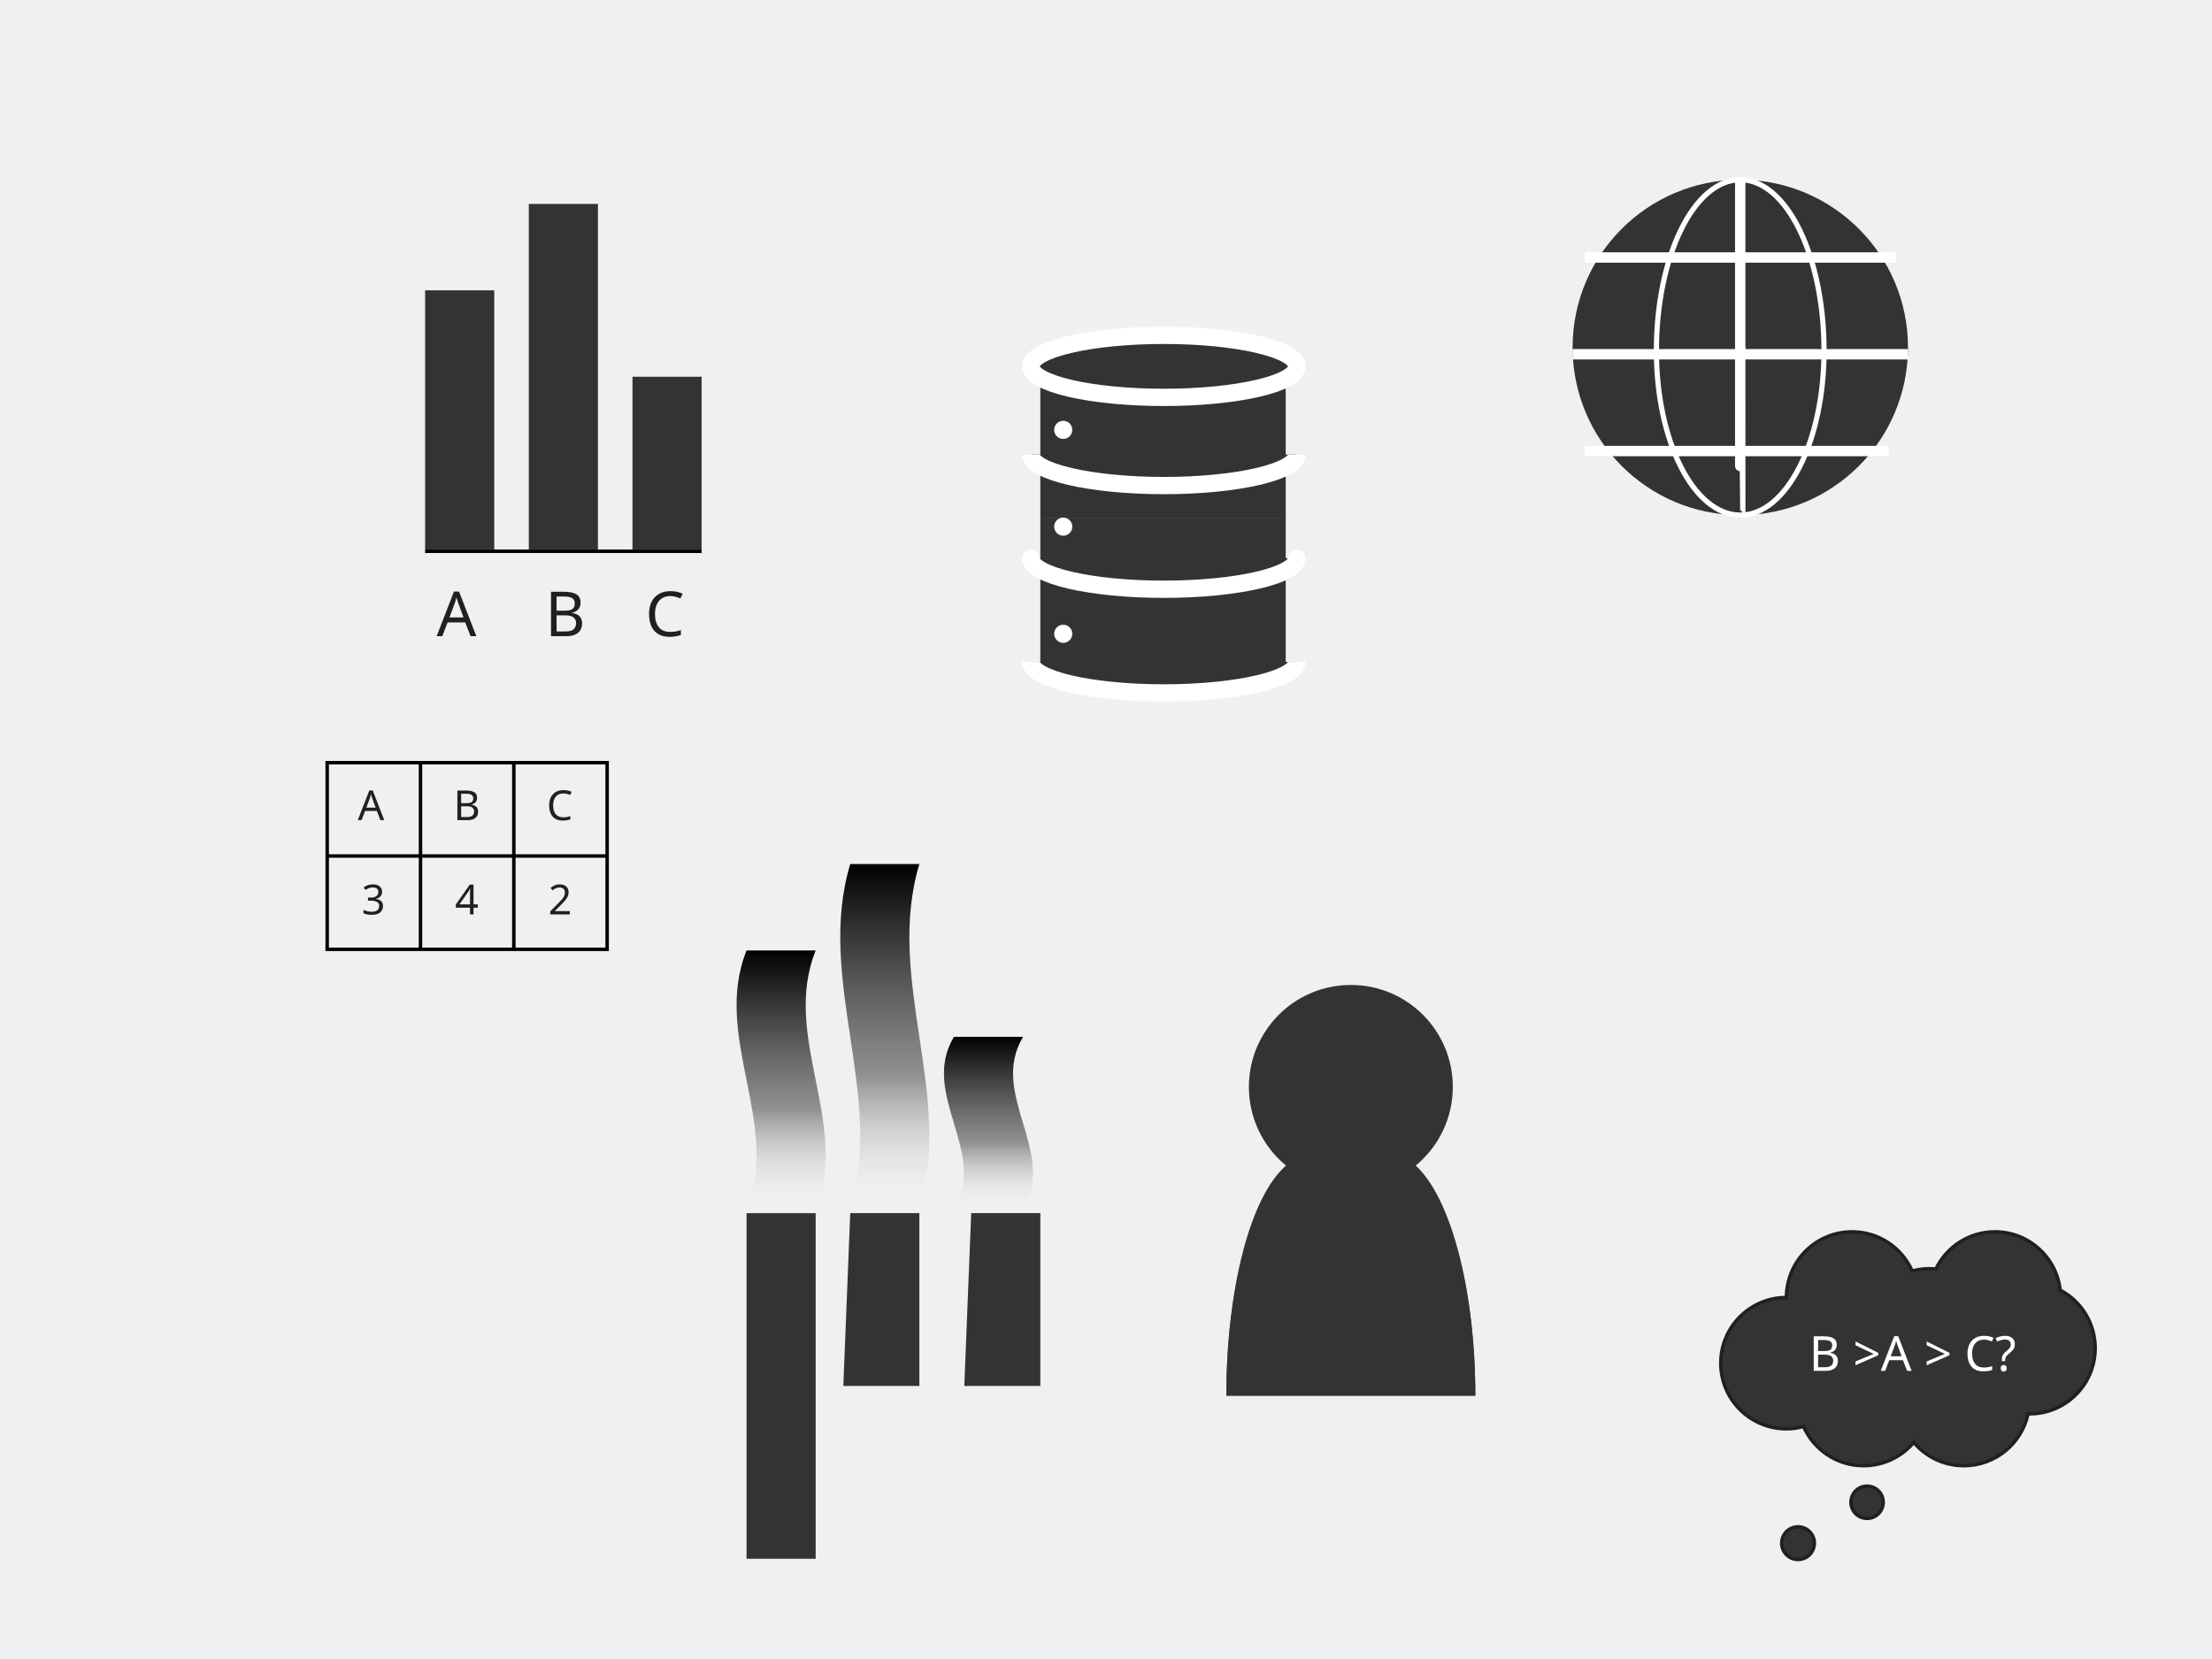
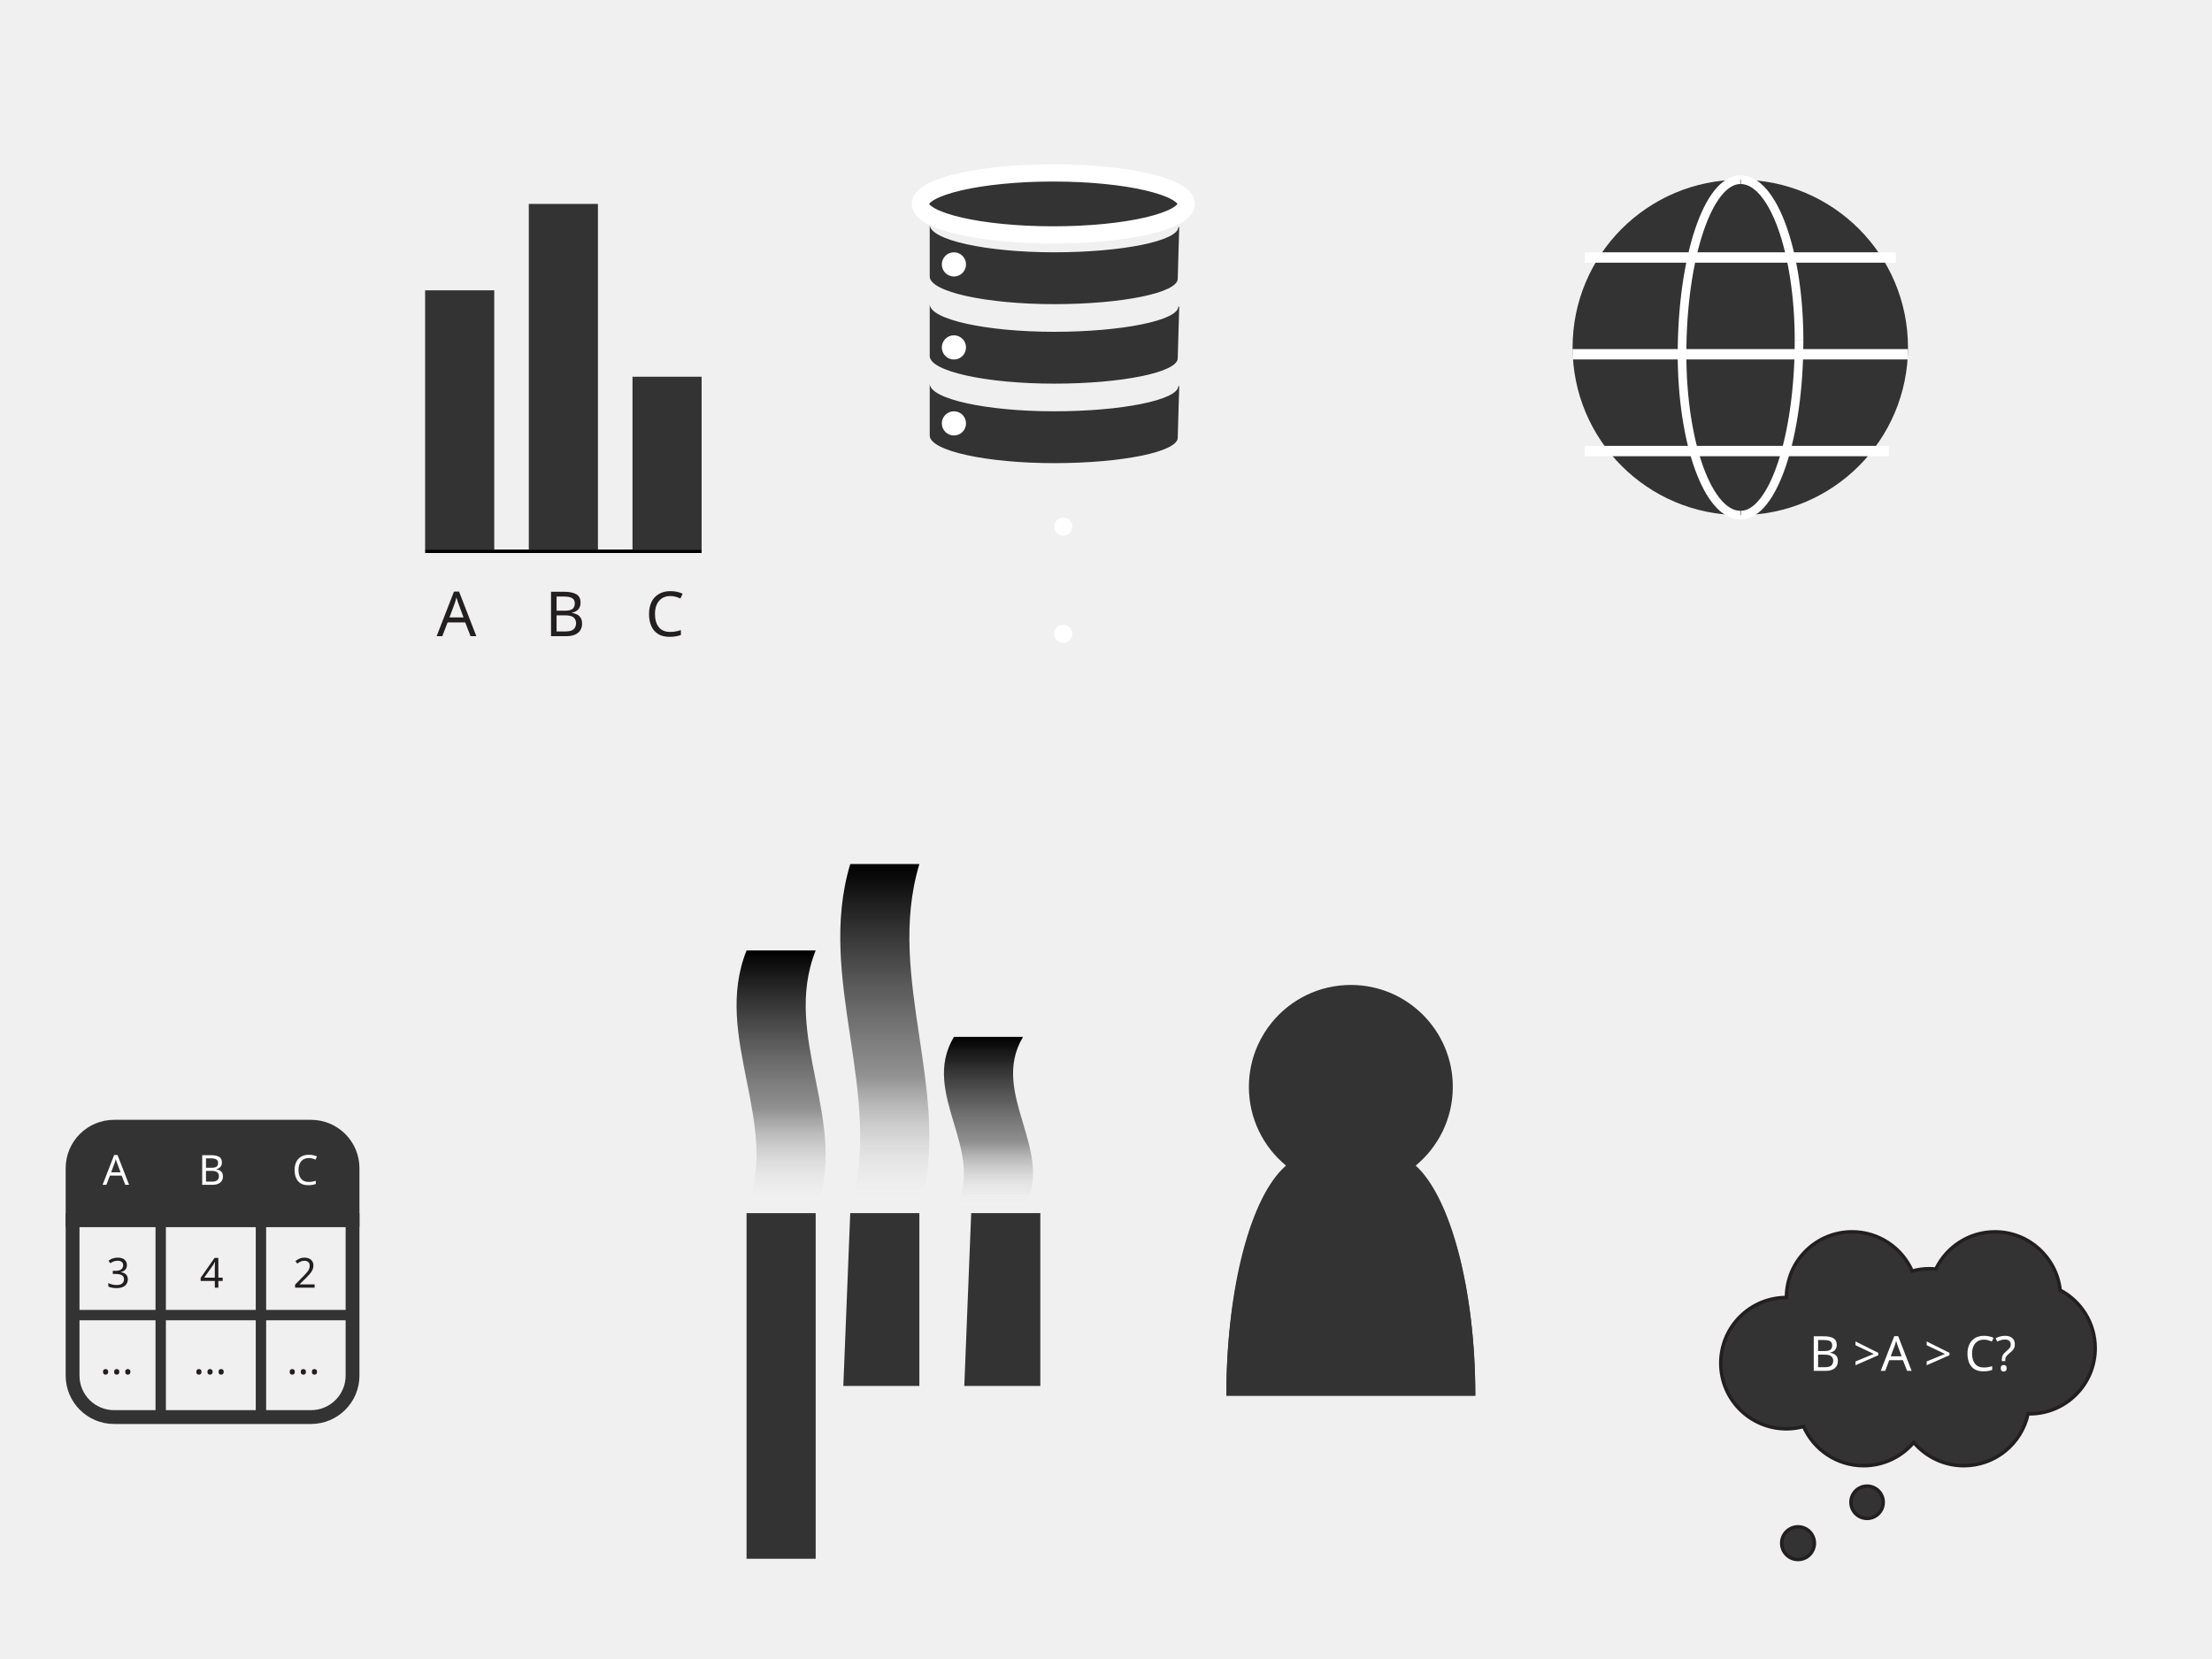
<svg xmlns="http://www.w3.org/2000/svg" version="1.1" id="Layer_1" x="0px" y="0px" width="640px" height="480px" viewBox="0 0 640 480" enable-background="new 0 0 640 480" xml:space="preserve">
+   <path fill="#333333" stroke="#333333" stroke-width="4" stroke-miterlimit="10" d="M21,353h81v-15c0-1.656-0.336-3.235-0.943-4.671  c-0.607-1.437-1.486-2.729-2.572-3.814s-2.379-1.964-3.814-2.57C93.236,326.337,91.657,326,90,326H75.75H61.5H47.25H33  c-1.657,0-3.235,0.336-4.671,0.943c-1.436,0.606-2.729,1.485-3.814,2.57c-1.086,1.086-1.964,2.379-2.572,3.814  C21.336,334.765,21,336.344,21,338V353z" />
  <g>
-     <g>
-       <polygon fill="none" stroke="#000000" stroke-miterlimit="10" points="94.664,220.667 108.164,220.667 121.664,220.667     135.164,220.667 148.664,220.667 148.664,234.167 148.664,247.667 148.664,261.167 148.664,274.667 135.164,274.667     121.664,274.667 108.164,274.667 94.664,274.667 94.664,261.167 94.664,247.667 94.664,234.167   " />
-       <line fill="none" stroke="#000000" stroke-miterlimit="10" x1="94.664" y1="247.667" x2="175.664" y2="247.667" />
-       <line fill="none" stroke="#000000" stroke-miterlimit="10" x1="121.664" y1="220.667" x2="121.664" y2="274.667" />
-     </g>
-     <rect x="100.664" y="227.334" fill="none" width="15.333" height="13.334" />
-     <text transform="matrix(1 0 0 1 103.5186 237.2939)" fill="#231F20" font-family="'Futura-Bold'" font-size="12">A</text>
-     <rect x="127.664" y="227.334" fill="none" width="15.333" height="13.334" />
-     <text transform="matrix(1 0 0 1 131.1782 237.2939)" fill="#231F20" font-family="'Futura-Bold'" font-size="12">B</text>
-     <rect x="100.664" y="254.668" fill="none" width="15.333" height="13.333" />
-     <text transform="matrix(1 0 0 1 104.6274 264.5645)" fill="#231F20" font-family="'Futura-Medium'" font-size="12">3</text>
-     <rect x="127.664" y="254.668" fill="none" width="15.333" height="13.333" />
-     <text transform="matrix(1 0 0 1 131.6274 264.5645)" fill="#231F20" font-family="'Futura-Medium'" font-size="12">4</text>
+     <rect x="26.833" y="332.833" fill="none" width="15.333" height="13.334" />
+     <text transform="matrix(1 0 0 1 29.6885 342.793)" fill="#FFFFFF" font-family="'BentonSans-Regular'" font-size="12">A</text>
+     <rect x="53.833" y="332.833" fill="none" width="15.333" height="13.334" />
+     <text transform="matrix(1 0 0 1 57.3481 342.793)" fill="#FFFFFF" font-family="'BentonSans-Regular'" font-size="12">B</text>
+     <rect x="26.833" y="362.667" fill="none" width="15.333" height="13.333" />
+     <text transform="matrix(1 0 0 1 30.7974 372.5625)" fill="#231F20" font-family="'BentonSans-Regular'" font-size="12">3</text>
+     <rect x="53.833" y="362.667" fill="none" width="15.333" height="13.333" />
+     <text transform="matrix(1 0 0 1 57.7974 372.5625)" fill="#231F20" font-family="'BentonSans-Regular'" font-size="12">4</text>
  </g>
  <g>
-     <path fill="#333333" stroke="#231F20" stroke-miterlimit="10" d="M596.078,373.276c-1.06-9.489-9.102-16.872-18.874-16.872   c-7.537,0-14.03,4.401-17.102,10.764c-0.624-0.062-1.258-0.096-1.898-0.096c-1.717,0-3.371,0.248-4.953,0.674   c-2.946-6.676-9.613-11.342-17.38-11.342c-10.493,0-19,8.508-19,19c-10.493,0-19,8.508-19,19c0,10.494,8.507,19,19,19   c1.716,0,3.371-0.248,4.952-0.674c2.947,6.676,9.614,11.342,17.381,11.342c5.816,0,11.015-2.621,14.5-6.737   c3.485,4.116,8.684,6.737,14.5,6.737c9.128,0,16.746-6.439,18.575-15.022c0.143,0.003,0.281,0.021,0.425,0.021   c10.493,0,19-8.507,19-19C606.204,382.785,602.098,376.465,596.078,373.276z" />
+     <path fill="#333333" stroke="#231F20" stroke-miterlimit="10" d="M596.078,373.276c-1.061-9.489-9.103-16.872-18.874-16.872   c-7.537,0-14.03,4.4-17.103,10.764c-0.624-0.062-1.258-0.096-1.897-0.096c-1.717,0-3.371,0.248-4.953,0.674   c-2.946-6.676-9.613-11.342-17.38-11.342c-10.493,0-19,8.508-19,19c-10.493,0-19,8.508-19,19c0,10.494,8.507,19,19,19   c1.716,0,3.371-0.248,4.952-0.674c2.946,6.676,9.614,11.342,17.381,11.342c5.815,0,11.015-2.621,14.5-6.737   c3.485,4.116,8.684,6.737,14.5,6.737c9.128,0,16.746-6.439,18.575-15.022c0.143,0.003,0.28,0.021,0.425,0.021   c10.493,0,19-8.507,19-19C606.204,382.785,602.098,376.465,596.078,373.276z" />
    <rect x="511.495" y="385.086" fill="none" width="89.381" height="31.827" />
-     <text transform="matrix(1 0 0 1 523.4102 396.6318)" fill="#FFFFFF" font-family="'Futura-Medium'" font-size="14">B &gt;A &gt; C?</text>
+     <text transform="matrix(1 0 0 1 523.4102 396.6318)" fill="#FFFFFF" font-family="'BentonSans-Regular'" font-size="14">B &gt;A &gt; C?</text>
    <circle fill="#333333" stroke="#231F20" stroke-miterlimit="10" cx="540.204" cy="434.652" r="4.667" />
    <circle fill="#333333" stroke="#231F20" stroke-miterlimit="10" cx="520.225" cy="446.486" r="4.729" />
  </g>
  <g>
    <g>
-       <path fill="#333333" d="M409.609,337.238c10.015,9.129,17.242,35.464,17.242,66.571h-72.014c0-31.438,7.062-57.715,17.242-66.571    l0,0c-6.557-5.41-10.735-13.599-10.735-22.764c0-4.294,0.917-8.374,2.566-12.054c1.086-2.423,2.489-4.673,4.157-6.696    c5.411-6.564,13.605-10.75,22.776-10.75c16.292,0,29.5,13.207,29.5,29.5c0,9.164-4.178,17.351-10.733,22.762L409.609,337.238z" />
+       <path fill="#333333" d="M409.609,337.238c10.015,9.129,17.241,35.464,17.241,66.57h-72.014c0-31.438,7.062-57.715,17.242-66.57    l0,0c-6.558-5.41-10.735-13.6-10.735-22.765c0-4.294,0.918-8.374,2.566-12.054c1.086-2.423,2.488-4.673,4.156-6.695    c5.412-6.564,13.605-10.75,22.777-10.75c16.291,0,29.499,13.207,29.499,29.499c0,9.164-4.178,17.352-10.732,22.763    L409.609,337.238z" />
    </g>
-     <path fill="#333333" d="M354.811,403.81c0-30.889,7.303-57.072,17.454-66.376l-0.182-0.197c0,7.226,9.503,13.073,18.767,13.073   h-0.005c9.264,0,18.767-5.848,18.767-13.073l-0.196,0.213c10.142,9.318,17.437,35.489,17.437,66.36H354.811z" />
+     <path fill="#333333" d="M354.811,403.81c0-30.889,7.304-57.071,17.455-66.376l-0.183-0.196c0,7.226,9.503,13.072,18.767,13.072   h-0.004c9.264,0,18.767-5.848,18.767-13.072l-0.196,0.213c10.142,9.317,17.437,35.489,17.437,66.359H354.811z" />
  </g>
  <rect x="153" y="59" fill="#333333" width="20" height="100" />
  <rect x="123" y="84" fill="#333333" width="20" height="75" />
-   <line fill="#FFFFFF" stroke="#000000" stroke-miterlimit="10" x1="203" y1="159.5" x2="123" y2="159.5" />
+   <line fill="none" stroke="#000000" stroke-miterlimit="10" x1="203" y1="159.5" x2="123" y2="159.5" />
  <rect x="183" y="109" fill="#333333" width="20" height="50" />
  <rect x="124.383" y="169.222" fill="none" width="17.234" height="22.778" />
-   <text transform="matrix(1 0 0 1 126.3335 184.0659)" fill="#231F20" font-family="'Futura-Medium'" font-size="18">A</text>
+   <text transform="matrix(1 0 0 1 126.3335 184.0664)" fill="#231F20" font-family="'BentonSans-Regular'" font-size="18">A</text>
  <rect x="154.383" y="169.222" fill="none" width="17.233" height="22.778" />
-   <text transform="matrix(1 0 0 1 157.6782 184.0659)" fill="#231F20" font-family="'Futura-Medium'" font-size="18">B</text>
+   <text transform="matrix(1 0 0 1 157.6782 184.0664)" fill="#231F20" font-family="'BentonSans-Regular'" font-size="18">B</text>
  <rect x="184.383" y="169.222" fill="none" width="17.234" height="22.778" />
-   <text transform="matrix(1 0 0 1 186.6934 184.0659)" fill="#231F20" font-family="'Futura-Medium'" font-size="18">C</text>
-   <polyline fill="none" stroke="#000000" stroke-miterlimit="10" points="148.664,220.667 162.164,220.667 175.664,220.667   175.664,234.167 175.664,247.667 175.664,261.167 175.664,274.667 162.164,274.667 148.664,274.667 " />
-   <path fill="none" stroke="#000000" stroke-miterlimit="10" d="M175.664,247.667" />
-   <path fill="none" stroke="#000000" stroke-miterlimit="10" d="M121.664,247.667" />
-   <rect x="154.498" y="227.334" fill="none" width="15.333" height="13.334" />
-   <text transform="matrix(1 0 0 1 158.1621 237.2939)" fill="#231F20" font-family="'Futura-Bold'" font-size="12">C</text>
-   <rect x="154.664" y="254.668" fill="none" width="15.333" height="13.333" />
-   <text transform="matrix(1 0 0 1 158.6274 264.5645)" fill="#231F20" font-family="'Futura-Medium'" font-size="12">2</text>
+   <text transform="matrix(1 0 0 1 186.6934 184.0664)" fill="#231F20" font-family="'BentonSans-Regular'" font-size="18">C</text>
+   <rect x="80.834" y="362.667" fill="none" width="15.333" height="13.333" />
+   <text transform="matrix(1 0 0 1 84.7974 372.5625)" fill="#231F20" font-family="'BentonSans-Regular'" font-size="12">2</text>
  <g>
    <circle fill="#333333" cx="503.519" cy="100.519" r="48.519" />
-     <polyline stroke="#FFFFFF" stroke-width="3" stroke-miterlimit="10" points="455,102.5 479.25,102.5 503.5,102.5 527.75,102.5    552,102.5  " />
-     <path fill="none" stroke="#FFFFFF" stroke-width="1.5" stroke-miterlimit="10" d="M479.25,101.5c0-27.36,10.854-49.5,24.269-49.5" />
-     <polyline fill="none" stroke="#FFFFFF" stroke-width="3" stroke-miterlimit="10" points="503.5,101 503.5,76.5 503.5,52  " />
-     <path fill="none" stroke="#FFFFFF" stroke-width="1.5" stroke-miterlimit="10" d="M527.75,101.5c0-27.36-10.838-49.5-24.231-49.5" />
-     <path fill="none" stroke="#FFFFFF" stroke-width="1.5" stroke-miterlimit="10" d="M527.75,101.5   c0,26.276-10.838,47.538-24.231,47.538" />
-     <path fill="none" stroke="#FFFFFF" stroke-width="3" stroke-miterlimit="10" d="M503.5,100.519c0,13.409,0.002,25.539,0.005,34.316   c0.004,8.777,0.009,14.203,0.014,14.203" />
-     <path fill="none" stroke="#FFFFFF" stroke-width="1.5" stroke-miterlimit="10" d="M479.25,101.5   c0,26.276,10.854,47.538,24.269,47.538" />
+     <polyline stroke="#FFFFFF" stroke-width="3" stroke-miterlimit="10" points="455,102.5 467.125,102.5 479.25,102.5 491.375,102.5    503.5,102.5 515.625,102.5 527.75,102.5 539.875,102.5 552,102.5  " />
    <line fill="none" stroke="#FFFFFF" stroke-width="3" stroke-linecap="square" stroke-miterlimit="10" x1="545" y1="130.5" x2="460" y2="130.5" />
    <line fill="none" stroke="#FFFFFF" stroke-width="3" stroke-linecap="square" stroke-miterlimit="10" x1="460" y1="74.5" x2="547" y2="74.5" />
  </g>
  <g>
    <g>
-       <linearGradient id="SVGID_1_" gradientUnits="userSpaceOnUse" x1="256" y1="350" x2="256" y2="250">
+       <linearGradient id="SVGID_1_" gradientUnits="userSpaceOnUse" x1="332" y1="65.001" x2="332" y2="165" gradientTransform="matrix(1 0 0 -1 -76 415)">
        <stop offset="0" style="stop-color:#FFFFFF;stop-opacity:0" />
        <stop offset="0.387" style="stop-color:#333333;stop-opacity:0.5" />
        <stop offset="1" style="stop-color:#000000" />
      </linearGradient>
      <path fill="url(#SVGID_1_)" d="M266,350c-6.667,0-13.333,0-20,0c10-33.333-10-66.667,0-100c6.667,0,13.333,0,20,0    C256,283.333,276,316.667,266,350z" />
    </g>
    <g>
-       <linearGradient id="SVGID_2_" gradientUnits="userSpaceOnUse" x1="226" y1="350" x2="226" y2="275">
+       <linearGradient id="SVGID_2_" gradientUnits="userSpaceOnUse" x1="302" y1="65.001" x2="302" y2="140" gradientTransform="matrix(1 0 0 -1 -76 415)">
        <stop offset="0" style="stop-color:#FFFFFF;stop-opacity:0" />
        <stop offset="0.387" style="stop-color:#333333;stop-opacity:0.5" />
        <stop offset="1" style="stop-color:#000000" />
      </linearGradient>
      <path fill="url(#SVGID_2_)" d="M236,350c-6.667,0-13.333,0-20,0c10-25-10-50,0-75c6.667,0,13.333,0,20,0C226,300,246,325,236,350z    " />
    </g>
    <g>
-       <linearGradient id="SVGID_3_" gradientUnits="userSpaceOnUse" x1="286" y1="350" x2="286" y2="300">
+       <linearGradient id="SVGID_3_" gradientUnits="userSpaceOnUse" x1="362" y1="65.001" x2="362" y2="115.001" gradientTransform="matrix(1 0 0 -1 -76 415)">
        <stop offset="0" style="stop-color:#FFFFFF;stop-opacity:0" />
        <stop offset="0.387" style="stop-color:#333333;stop-opacity:0.5" />
        <stop offset="1" style="stop-color:#000000" />
      </linearGradient>
      <path fill="url(#SVGID_3_)" d="M296,350c-6.667,0-13.333,0-20,0c10-16.667-10-33.333,0-50c6.667,0,13.333,0,20,0    C286,316.667,306,333.333,296,350z" />
    </g>
    <rect x="216" y="351" fill="#333333" width="20" height="100" />
    <polygon fill="#333333" points="246,351 266,351 266,401 244.001,401  " />
  </g>
-   <g>
-     <rect x="301" y="109" fill="#333333" width="71" height="41" />
-     <rect x="301" y="150" fill="#333333" width="71" height="42" />
-     <g>
-       <ellipse fill="#333333" stroke="#FFFFFF" stroke-width="5" stroke-miterlimit="10" cx="336.752" cy="106" rx="38.462" ry="8.975" />
-     </g>
-     <path fill="#333333" stroke="#FFFFFF" stroke-width="5" stroke-miterlimit="10" d="M298.291,131.513   c0,4.956,17.22,8.975,38.461,8.975c21.242,0,38.462-4.019,38.462-8.975" />
-     <g>
-       <path fill="#333333" stroke="#FFFFFF" stroke-width="5" stroke-miterlimit="10" d="M298.291,191.513    c0,4.956,17.22,8.975,38.461,8.975c21.242,0,38.462-4.019,38.462-8.975" />
-     </g>
-     <path fill="#333333" stroke="#FFFFFF" stroke-width="5" stroke-linecap="round" stroke-miterlimit="10" d="M298.291,161.513   c0,4.956,17.219,8.975,38.461,8.975s38.462-4.019,38.462-8.975" />
-   </g>
-   <circle fill="#FFFFFF" cx="307.625" cy="124.375" r="2.625" />
  <circle fill="#FFFFFF" cx="307.625" cy="152.375" r="2.625" />
  <circle fill="#FFFFFF" cx="307.625" cy="183.375" r="2.625" />
  <polygon fill="#333333" points="281,351 301,351 301,401 279.001,401 " />
+   <path fill="none" stroke="#333333" stroke-width="4" stroke-miterlimit="10" d="M21,353h81v15v15v15  c0,1.656-0.336,3.235-0.943,4.671c-0.607,1.437-1.486,2.729-2.572,3.814s-2.379,1.964-3.814,2.57C93.236,409.663,91.657,410,90,410  H75.75H61.5H47.25H33c-1.657,0-3.235-0.336-4.671-0.943c-1.436-0.606-2.729-1.485-3.814-2.57c-1.086-1.086-1.964-2.379-2.572-3.814  C21.336,401.235,21,399.656,21,398v-15v-15V353z" />
+   <line fill="none" stroke="#333333" stroke-width="3" stroke-miterlimit="10" x1="102" y1="380.5" x2="21" y2="380.5" />
+   <line fill="none" stroke="#333333" stroke-width="3" stroke-miterlimit="10" x1="46.5" y1="353" x2="46.5" y2="410" />
+   <line fill="none" stroke="#333333" stroke-width="3" stroke-miterlimit="10" x1="75.5" y1="353" x2="75.5" y2="410" />
+   <g>
+     <circle fill="#FFFFFF" cx="307.625" cy="124.375" r="2.625" />
+     <path fill="none" stroke="#000000" stroke-miterlimit="10" d="M334.5,55" />
+     <path fill="none" stroke="#000000" stroke-miterlimit="10" d="M323.167,57.167" />
+     <path fill="none" stroke="#000000" stroke-miterlimit="10" d="M317,70" />
+     <path fill="#333333" d="M269,65v15c0,4.422,16.378,8,36,8s35.75-3.28,35.75-7.333l0.438-14.917l-0.25-0.083   c0,4.053-16.347,7.333-35.969,7.333C285.347,73,269,69.422,269,65z" />
+     <g>
+       <ellipse fill="#333333" stroke="#FFFFFF" stroke-width="5" stroke-miterlimit="10" cx="304.752" cy="59" rx="38.461" ry="8.975" />
+     </g>
+     <path fill="#333333" d="M269,88v15c0,4.422,16.378,8,36,8s35.75-3.28,35.75-7.333l0.438-14.917l-0.25-0.083   c0,4.053-16.347,7.333-35.969,7.333C285.347,96,269,92.422,269,88z" />
+     <path fill="#333333" d="M269,111v15c0,4.422,16.378,8,36,8s35.75-3.28,35.75-7.333l0.438-14.917l-0.25-0.083   c0,4.053-16.347,7.333-35.969,7.333C285.347,119,269,115.422,269,111z" />
+     <path fill="#FFFFFF" d="M276,73.001c1.933,0,3.499,1.567,3.499,3.5c0,1.932-1.566,3.499-3.499,3.499s-3.499-1.566-3.499-3.499   S274.067,73.001,276,73.001" />
+     <path fill="#FFFFFF" d="M276,97.02c1.933,0,3.499,1.567,3.499,3.5c0,1.932-1.566,3.499-3.499,3.499s-3.499-1.566-3.499-3.499   C272.501,98.586,274.067,97.02,276,97.02" />
+     <path fill="#FFFFFF" d="M276,119.001c1.933,0,3.499,1.567,3.499,3.5c0,1.932-1.566,3.499-3.499,3.499s-3.499-1.566-3.499-3.499   S274.067,119.001,276,119.001" />
+   </g>
+   <path fill="none" stroke="#FFFFFF" stroke-width="2.5" stroke-miterlimit="10" d="M486.667,102.5c0-27.913,7.537-50.5,16.852-50.5" />
+   <path fill="none" stroke="#FFFFFF" stroke-width="2.5" stroke-miterlimit="10" d="M486.667,102.5  c0,25.723,7.537,46.538,16.852,46.538" />
+   <path fill="none" stroke="#FFFFFF" stroke-width="2.5" stroke-miterlimit="10" d="M520.519,98.538c0,27.913-7.536,50.5-16.852,50.5" />
+   <path fill="none" stroke="#FFFFFF" stroke-width="2.5" stroke-miterlimit="10" d="M520.519,98.538  c0-25.723-7.536-46.538-16.852-46.538" />
+   <rect x="80.834" y="332.833" fill="none" width="15.333" height="13.334" />
+   <text transform="matrix(1 0 0 1 84.4985 342.793)" fill="#F9F9F9" font-family="'BentonSans-Regular'" font-size="12">C</text>
+   <rect x="26.833" y="387.667" fill="none" width="15.333" height="13.333" />
+   <text transform="matrix(1 0 0 1 28.9453 397.5625)" fill="#231F20" font-family="'BentonSans-Regular'" font-size="12">...</text>
+   <rect x="53.833" y="387.667" fill="none" width="15.333" height="13.333" />
+   <text transform="matrix(1 0 0 1 55.9453 397.5625)" fill="#231F20" font-family="'BentonSans-Regular'" font-size="12">...</text>
+   <rect x="80.833" y="387.667" fill="none" width="15.333" height="13.333" />
+   <text transform="matrix(1 0 0 1 82.9453 397.5625)" fill="#231F20" font-family="'BentonSans-Regular'" font-size="12">...</text>
</svg>
